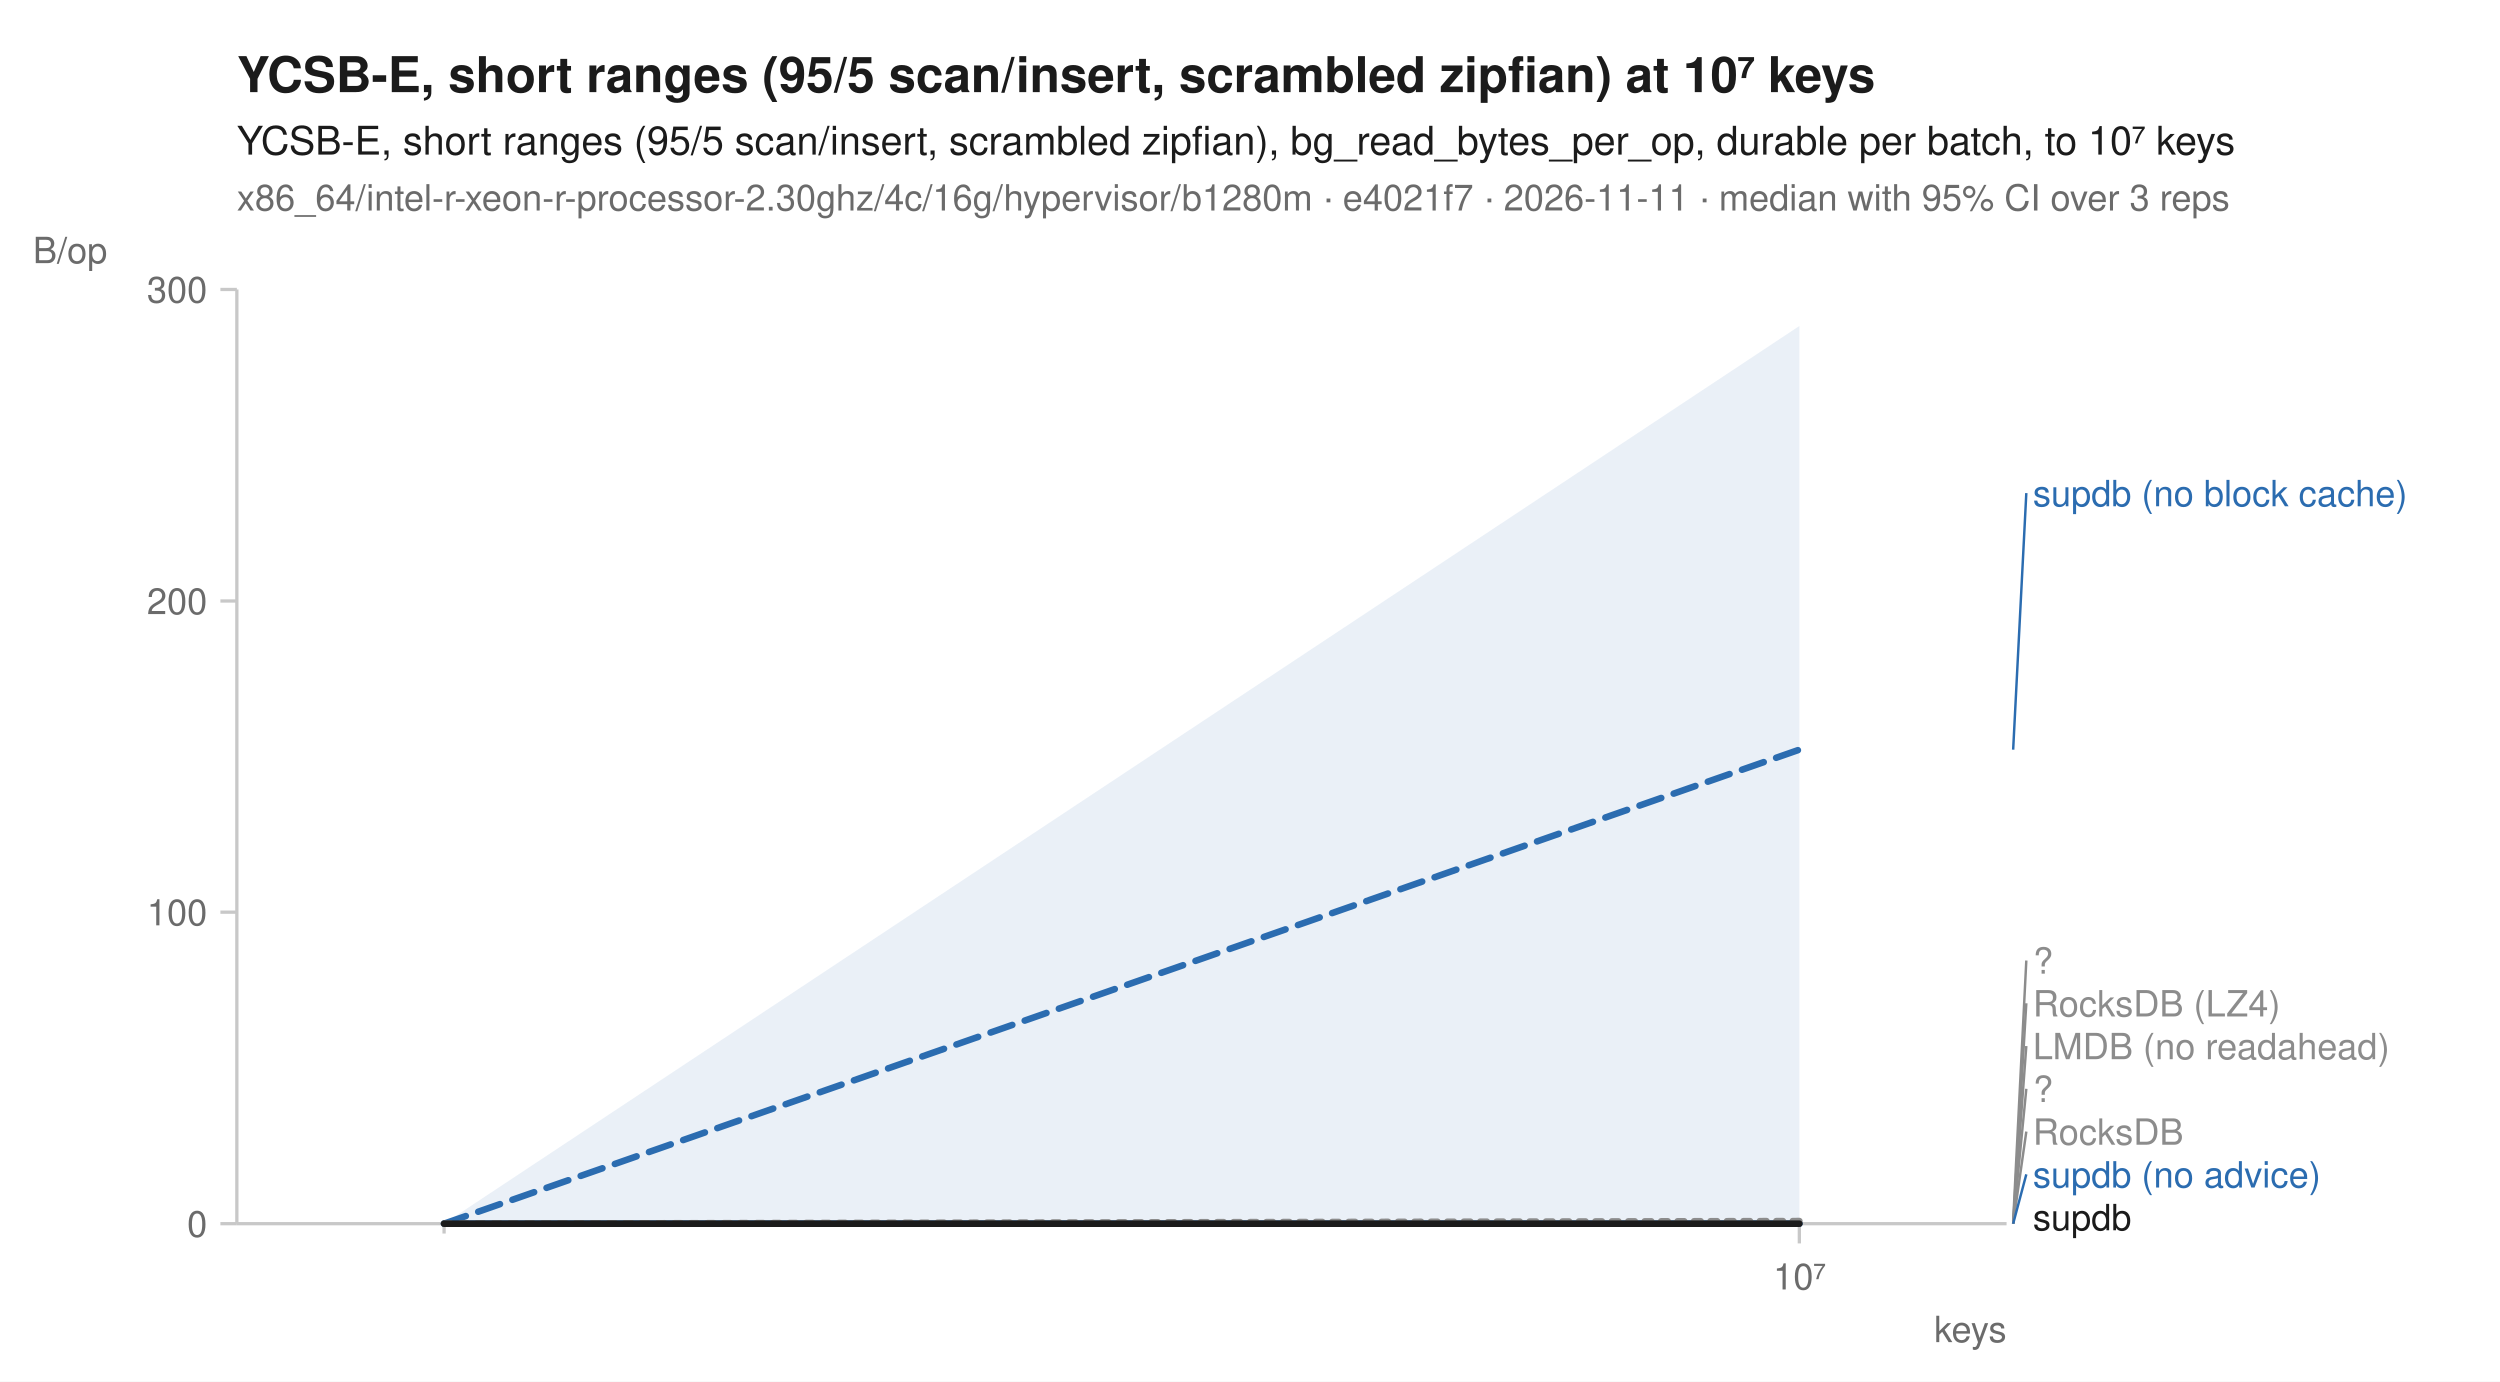
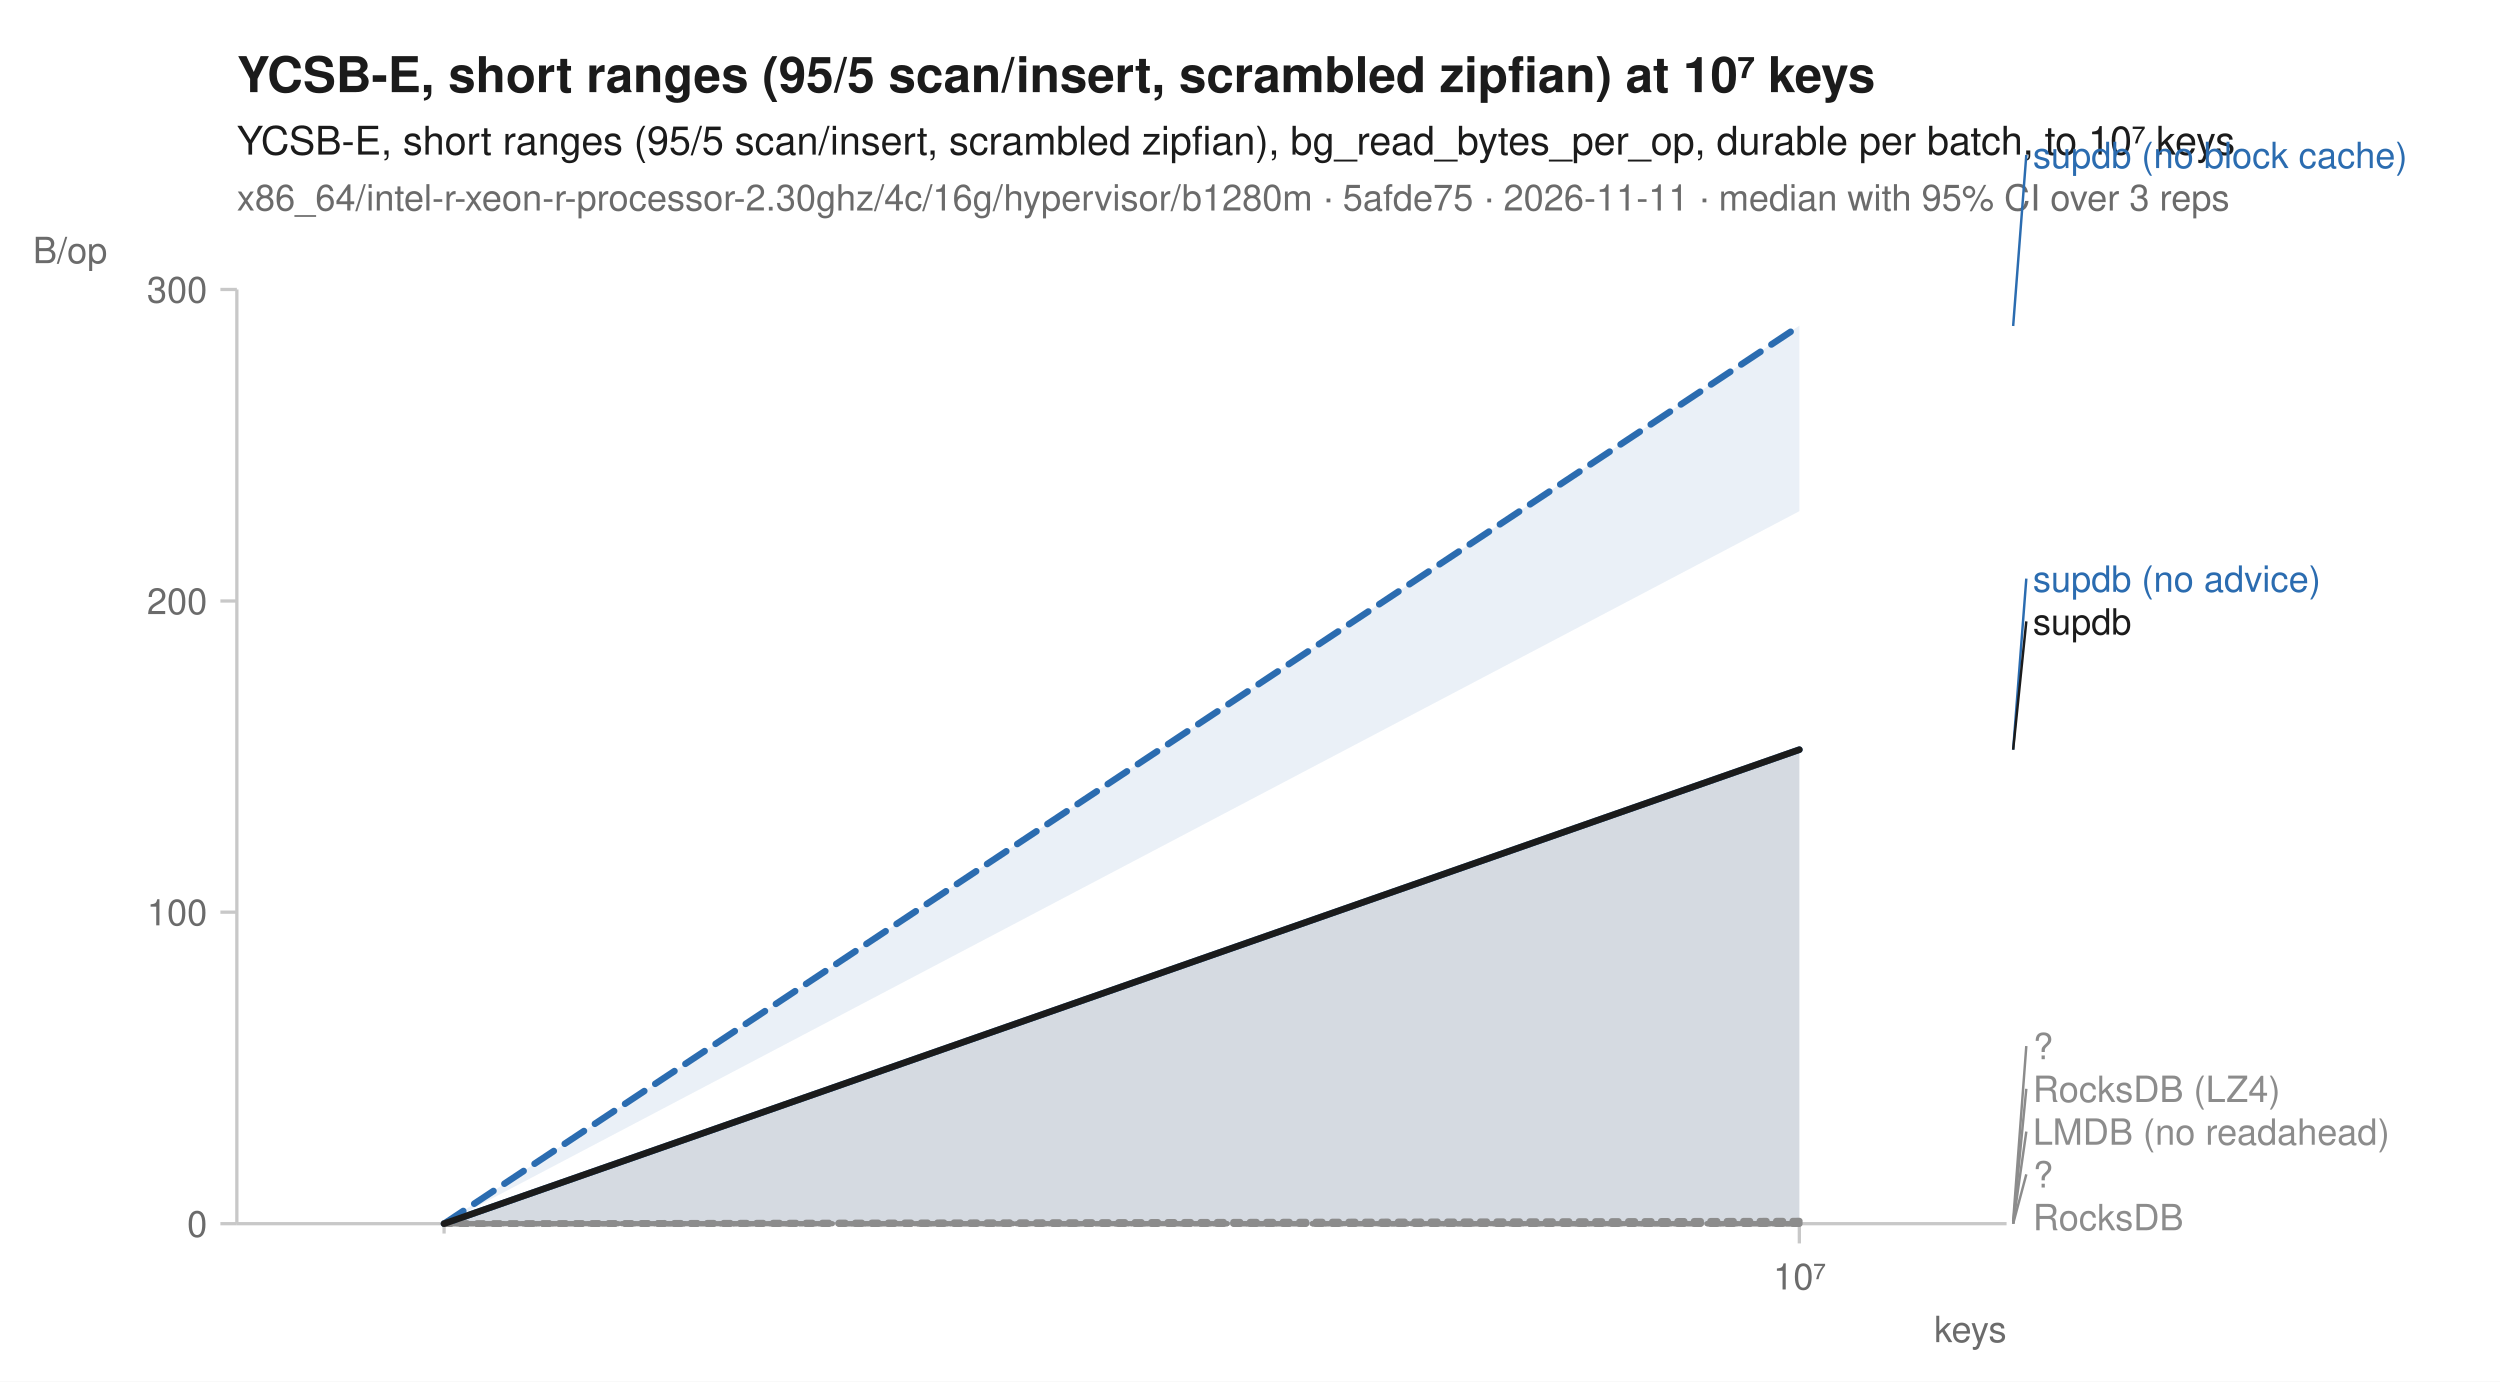
<svg xmlns="http://www.w3.org/2000/svg" width="760" height="420" viewBox="0 0 760 420" font-family="-apple-system, BlinkMacSystemFont, 'Segoe UI', Helvetica, Arial, sans-serif" fill="#1b1b1b">
  <rect width="760" height="420" fill="white" />
  <text x="72" y="28" font-size="15" font-weight="600">YCSB-E, short ranges (95/5 scan/insert, scrambled zipfian) at 10⁷ keys</text>
  <text x="72" y="47" font-size="12">YCSB-E, short ranges (95/5 scan/insert, scrambled zipfian), bg_read_bytes_per_op, durable per batch, to 10⁷ keys</text>
-   <text x="72" y="64" font-size="11" fill="#6b6b6b">x86_64/intel-r-xeon-r-processor-2.30ghz/4c/16g/hypervisor/b1280m · e4021f7 · 2026-11-11 · median with 95% CI over 3 reps</text>
+   <text x="72" y="64" font-size="11" fill="#6b6b6b">x86_64/intel-r-xeon-r-processor-2.30ghz/4c/16g/hypervisor/b1280m · 5afde75 · 2026-11-11 · median with 95% CI over 3 reps</text>
  <line x1="72" y1="372" x2="610" y2="372" stroke="#c8c8c8" stroke-width="1" />
  <line x1="72" y1="88" x2="72" y2="372" stroke="#c8c8c8" stroke-width="1" />
  <line x1="135.0" y1="372" x2="135.0" y2="375" stroke="#c8c8c8" stroke-width="1" />
  <line x1="547.0" y1="372" x2="547.0" y2="378" stroke="#c8c8c8" stroke-width="1" />
  <text x="547.0" y="392" font-size="11" text-anchor="middle" fill="#6b6b6b">10⁷</text>
  <text x="610" y="408" font-size="11" text-anchor="end" fill="#6b6b6b">keys</text>
  <line x1="67" y1="372.0" x2="72" y2="372.0" stroke="#c8c8c8" stroke-width="1" />
  <text x="63" y="376.0" font-size="11" text-anchor="end" fill="#6b6b6b">0</text>
  <line x1="67" y1="277.3" x2="72" y2="277.3" stroke="#c8c8c8" stroke-width="1" />
  <text x="63" y="281.3" font-size="11" text-anchor="end" fill="#6b6b6b">100</text>
  <line x1="67" y1="182.7" x2="72" y2="182.7" stroke="#c8c8c8" stroke-width="1" />
  <text x="63" y="186.7" font-size="11" text-anchor="end" fill="#6b6b6b">200</text>
  <line x1="67" y1="88.0" x2="72" y2="88.0" stroke="#c8c8c8" stroke-width="1" />
  <text x="63" y="92.0" font-size="11" text-anchor="end" fill="#6b6b6b">300</text>
  <text x="10" y="80" font-size="11" text-anchor="start" fill="#6b6b6b">B/op</text>
  <path d="M135.0,372.0 L547.0,372.0 L547.0,372.0 L135.0,372.0 Z" fill="#8c8c8c" fill-opacity="0.10" />
  <path d="M135.0,372.0 L547.0,372.0 L547.0,372.0 L135.0,372.0 Z" fill="#8c8c8c" fill-opacity="0.10" />
  <path d="M135.0,372.0 L547.0,372.0 L547.0,372.0 L135.0,372.0 Z" fill="#8c8c8c" fill-opacity="0.10" />
  <path d="M135.0,372.0 L547.0,372.0 L547.0,372.0 L135.0,372.0 Z" fill="#8c8c8c" fill-opacity="0.10" />
-   <path d="M135.0,372.0 L547.0,99.1 L547.0,372.0 L135.0,372.0 Z" fill="#2b6cb0" fill-opacity="0.10" />
-   <path d="M135.0,372.0 L547.0,372.0 L547.0,372.0 L135.0,372.0 Z" fill="#2b6cb0" fill-opacity="0.10" />
-   <path d="M135.0,372.0 L547.0,371.0 L547.0,371.3 L135.0,372.0 Z" fill="#8c8c8c" fill-opacity="0.10" />
-   <path d="M135.0,372.0 L547.0,372.0 L547.0,372.0 L135.0,372.0 Z" fill="#1b1b1b" fill-opacity="0.10" />
+   <path d="M135.0,372.0 L547.0,99.0 L547.0,155.4 L135.0,372.0 Z" fill="#2b6cb0" fill-opacity="0.10" />
+   <path d="M135.0,372.0 L547.0,227.8 L547.0,372.0 L135.0,372.0 Z" fill="#2b6cb0" fill-opacity="0.10" />
+   <path d="M135.0,372.0 L547.0,371.1 L547.0,371.2 L135.0,372.0 Z" fill="#8c8c8c" fill-opacity="0.10" />
+   <path d="M135.0,372.0 L547.0,227.9 L547.0,372.0 L135.0,372.0 Z" fill="#1b1b1b" fill-opacity="0.10" />
  <path d="M135.0,372.0 L547.0,372.0 " fill="none" stroke="#8c8c8c" stroke-width="1.6" stroke-linejoin="round" stroke-linecap="round" stroke-dasharray="1,3" />
  <path d="M135.0,372.0 L547.0,372.0 " fill="none" stroke="#8c8c8c" stroke-width="1.6" stroke-linejoin="round" stroke-linecap="round" stroke-dasharray="4,2" />
  <path d="M135.0,372.0 L547.0,372.0 " fill="none" stroke="#8c8c8c" stroke-width="2" stroke-linejoin="round" stroke-linecap="round" stroke-dasharray="2,3" />
  <path d="M135.0,372.0 L547.0,372.0 " fill="none" stroke="#8c8c8c" stroke-width="1.6" stroke-linejoin="round" stroke-linecap="round" stroke-dasharray="7,4" />
-   <path d="M135.0,372.0 L547.0,227.9 " fill="none" stroke="#2b6cb0" stroke-width="2" stroke-linejoin="round" stroke-linecap="round" stroke-dasharray="7,4" />
-   <path d="M135.0,372.0 L547.0,372.0 " fill="none" stroke="#2b6cb0" stroke-width="2" stroke-linejoin="round" stroke-linecap="round" />
+   <path d="M135.0,372.0 L547.0,99.1 " fill="none" stroke="#2b6cb0" stroke-width="2" stroke-linejoin="round" stroke-linecap="round" stroke-dasharray="7,4" />
+   <path d="M135.0,372.0 L547.0,227.9 " fill="none" stroke="#2b6cb0" stroke-width="2" stroke-linejoin="round" stroke-linecap="round" />
  <path d="M135.0,372.0 L547.0,371.2 " fill="none" stroke="#8c8c8c" stroke-width="2" stroke-linejoin="round" stroke-linecap="round" stroke-dasharray="2,3" />
-   <path d="M135.0,372.0 L547.0,372.0 " fill="none" stroke="#1b1b1b" stroke-width="2" stroke-linejoin="round" stroke-linecap="round" />
-   <line x1="612.0" y1="227.9" x2="616.0" y2="149.9" stroke="#2b6cb0" stroke-width="0.75" />
-   <text x="618.0" y="153.9" font-size="11" fill="#2b6cb0">supdb (no block cache)</text>
-   <line x1="612.0" y1="371.2" x2="616.0" y2="292.0" stroke="#8c8c8c" stroke-width="0.75" />
-   <text x="618.0" y="296.0" font-size="11" fill="#8c8c8c">?</text>
-   <line x1="612.0" y1="372.0" x2="616.0" y2="305.0" stroke="#8c8c8c" stroke-width="0.75" />
-   <text x="618.0" y="309.0" font-size="11" fill="#8c8c8c">RocksDB (LZ4)</text>
-   <line x1="612.0" y1="372.0" x2="616.0" y2="318.0" stroke="#8c8c8c" stroke-width="0.75" />
-   <text x="618.0" y="322.0" font-size="11" fill="#8c8c8c">LMDB (no readahead)</text>
+   <path d="M135.0,372.0 L547.0,227.9 " fill="none" stroke="#1b1b1b" stroke-width="2" stroke-linejoin="round" stroke-linecap="round" />
+   <line x1="612.0" y1="99.1" x2="616.0" y2="47.1" stroke="#2b6cb0" stroke-width="0.75" />
+   <text x="618.0" y="51.1" font-size="11" fill="#2b6cb0">supdb (no block cache)</text>
+   <line x1="612.0" y1="227.9" x2="616.0" y2="175.9" stroke="#2b6cb0" stroke-width="0.75" />
+   <text x="618.0" y="179.9" font-size="11" fill="#2b6cb0">supdb (no advice)</text>
+   <line x1="612.0" y1="227.9" x2="616.0" y2="188.9" stroke="#1b1b1b" stroke-width="0.75" />
+   <text x="618.0" y="192.9" font-size="11" fill="#1b1b1b">supdb</text>
+   <line x1="612.0" y1="371.2" x2="616.0" y2="318.0" stroke="#8c8c8c" stroke-width="0.75" />
+   <text x="618.0" y="322.0" font-size="11" fill="#8c8c8c">?</text>
  <line x1="612.0" y1="372.0" x2="616.0" y2="331.0" stroke="#8c8c8c" stroke-width="0.75" />
-   <text x="618.0" y="335.0" font-size="11" fill="#8c8c8c">?</text>
+   <text x="618.0" y="335.0" font-size="11" fill="#8c8c8c">RocksDB (LZ4)</text>
  <line x1="612.0" y1="372.0" x2="616.0" y2="344.0" stroke="#8c8c8c" stroke-width="0.75" />
-   <text x="618.0" y="348.0" font-size="11" fill="#8c8c8c">RocksDB</text>
-   <line x1="612.0" y1="372.0" x2="616.0" y2="357.0" stroke="#2b6cb0" stroke-width="0.75" />
-   <text x="618.0" y="361.0" font-size="11" fill="#2b6cb0">supdb (no advice)</text>
-   <text x="618.0" y="374.0" font-size="11" fill="#1b1b1b">supdb</text>
+   <text x="618.0" y="348.0" font-size="11" fill="#8c8c8c">LMDB (no readahead)</text>
+   <line x1="612.0" y1="372.0" x2="616.0" y2="357.0" stroke="#8c8c8c" stroke-width="0.75" />
+   <text x="618.0" y="361.0" font-size="11" fill="#8c8c8c">?</text>
+   <text x="618.0" y="374.0" font-size="11" fill="#8c8c8c">RocksDB</text>
</svg>
